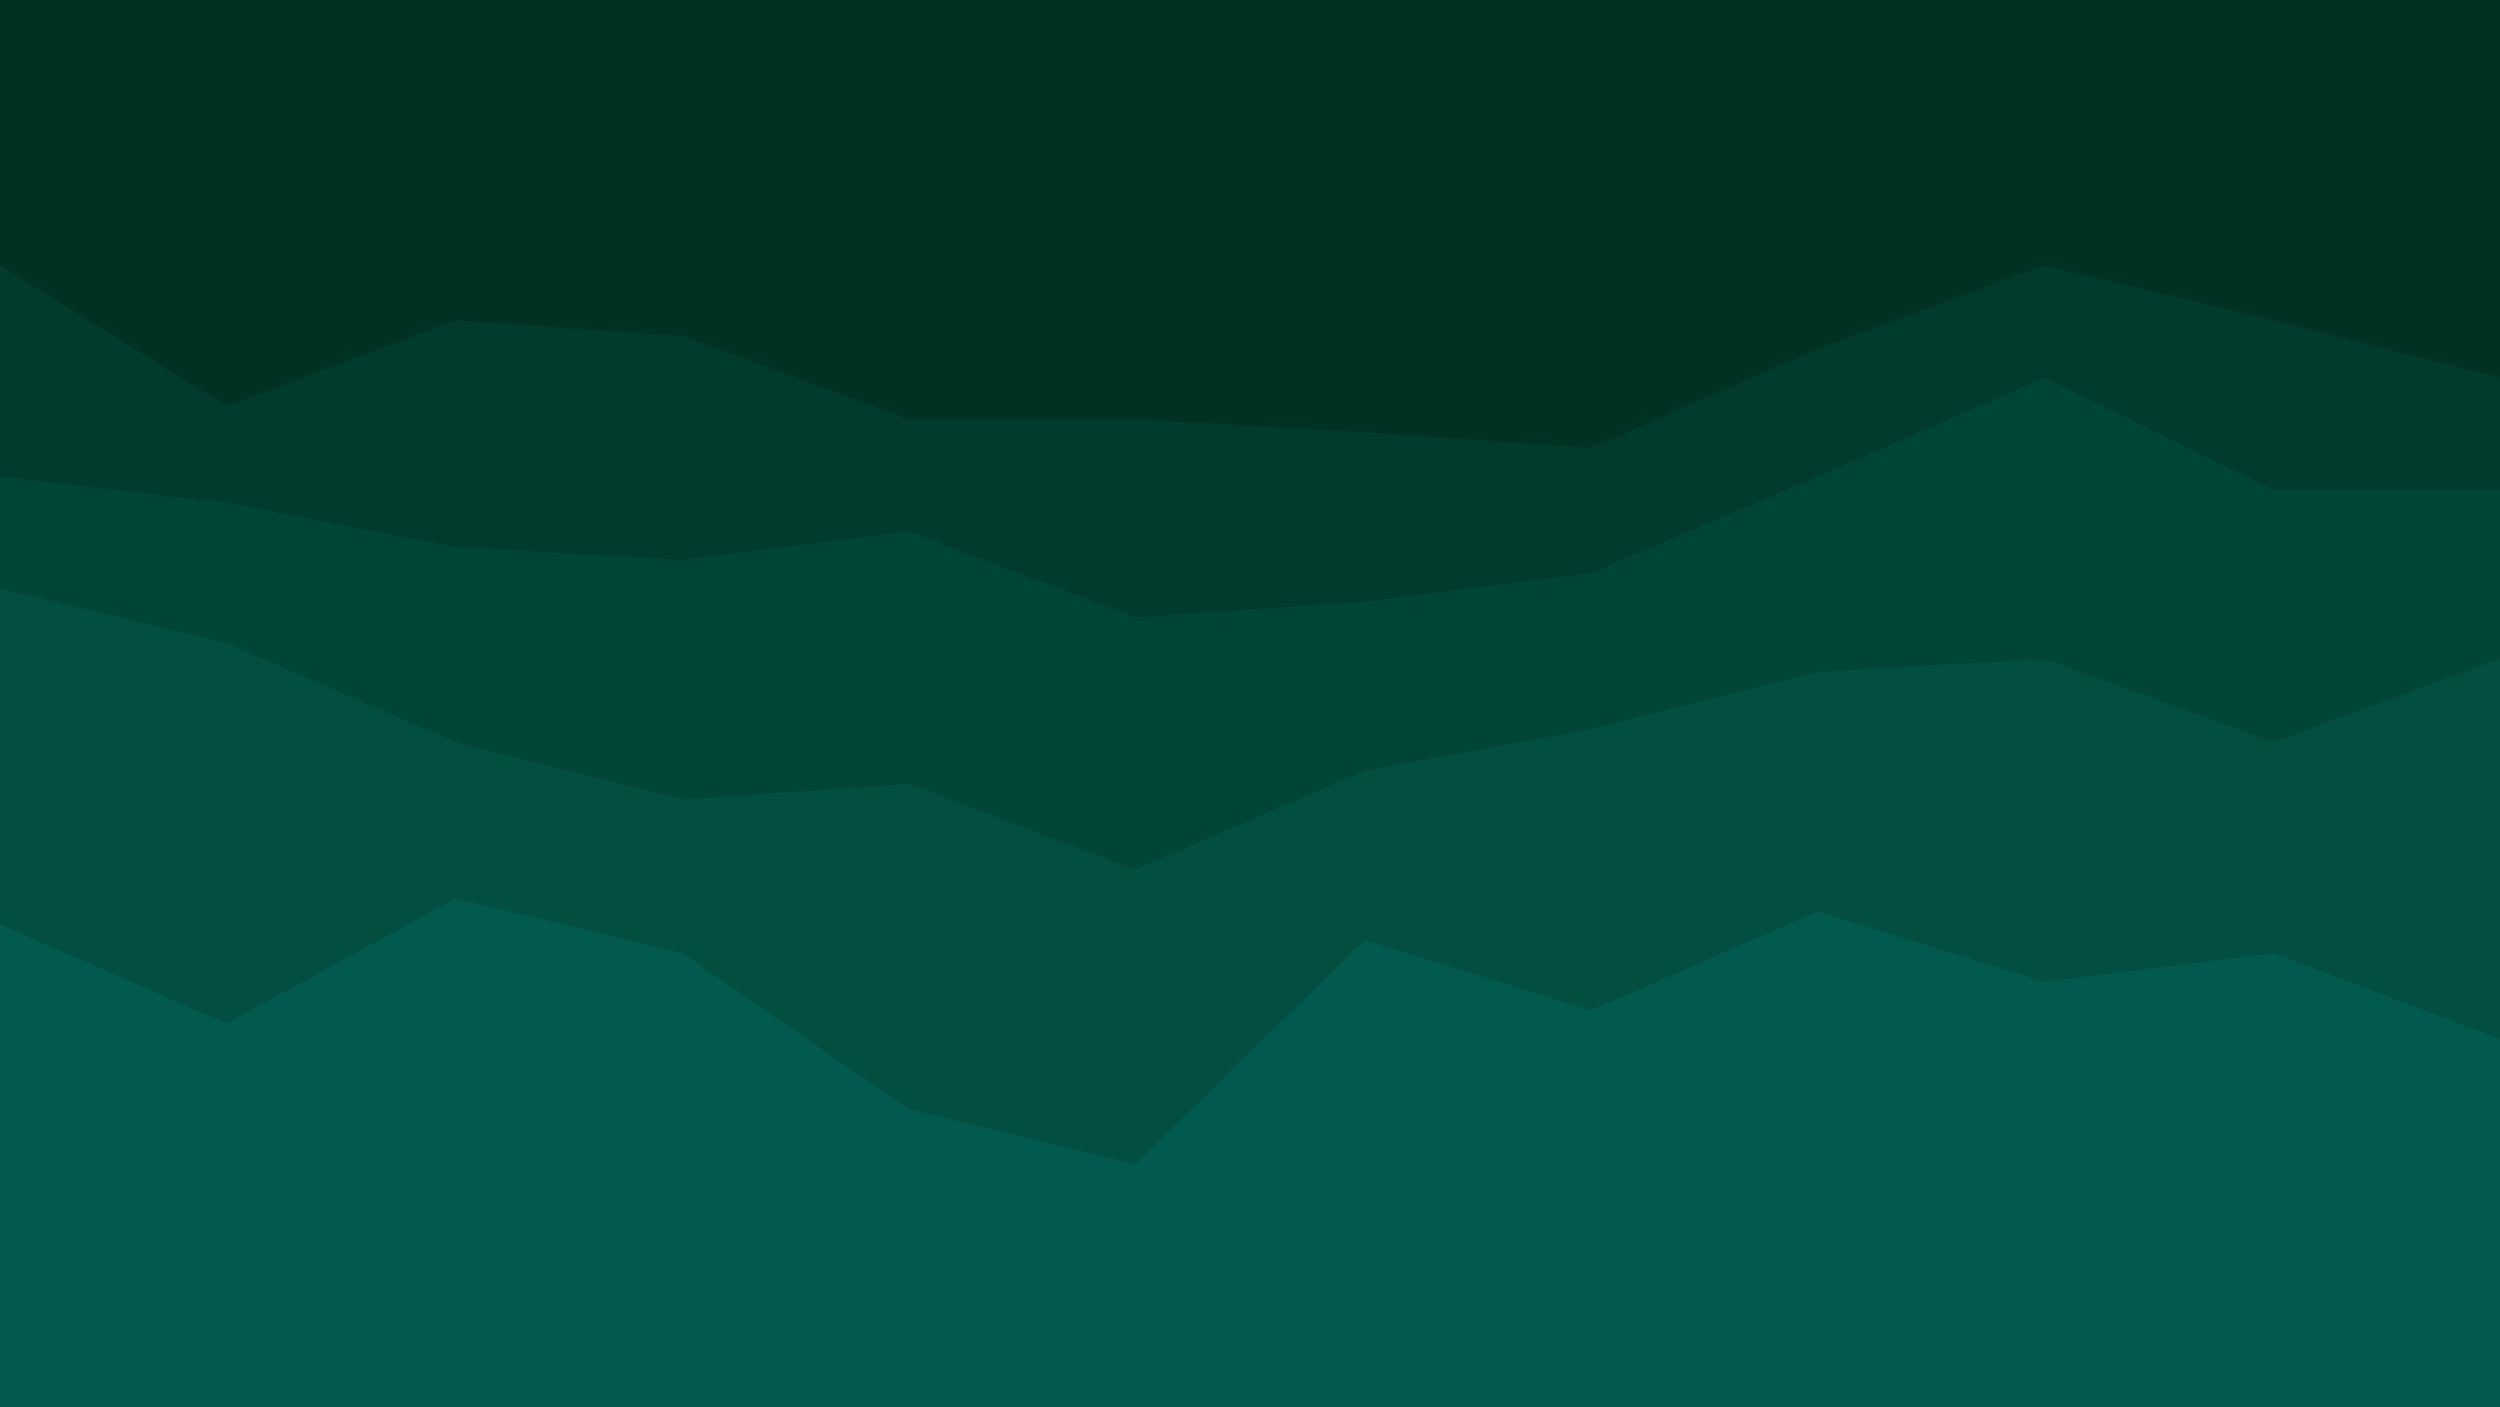
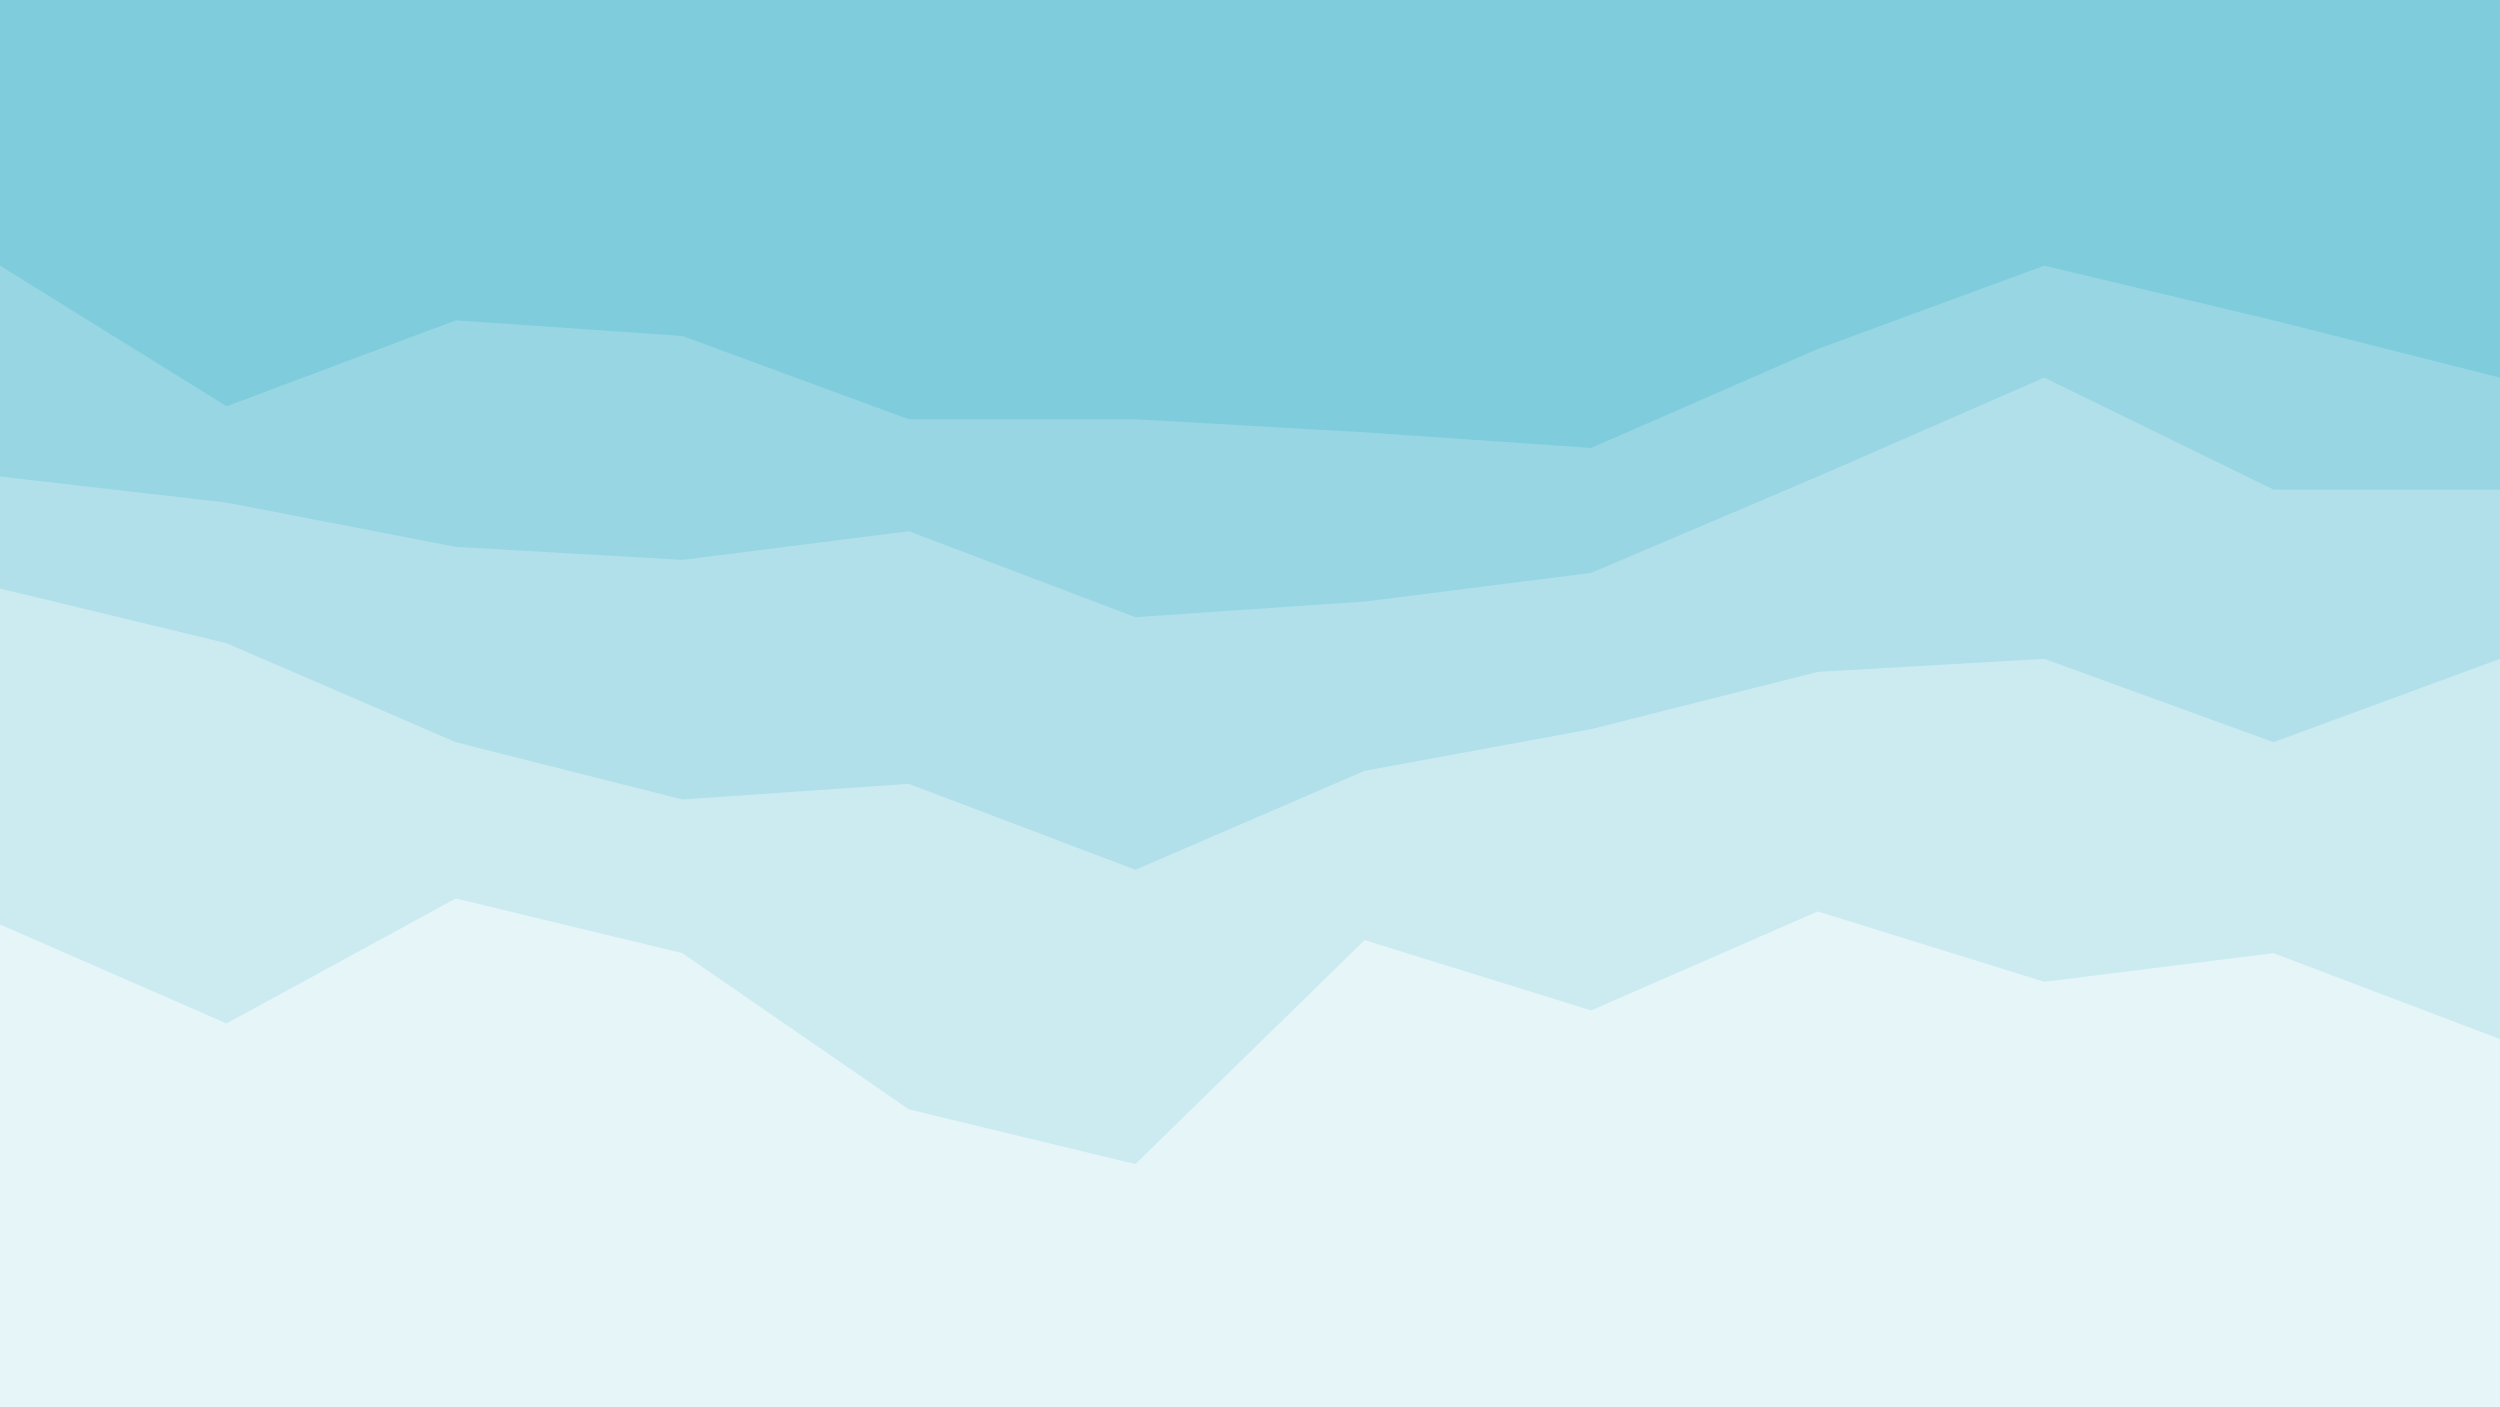
- <svg xmlns="http://www.w3.org/2000/svg" id="visual" viewBox="0 0 960 540" width="960" height="540" version="1.1">
-   <path d="M0 104L87 158L175 125L262 131L349 163L436 163L524 168L611 174L698 136L785 104L873 125L960 147L960 0L873 0L785 0L698 0L611 0L524 0L436 0L349 0L262 0L175 0L87 0L0 0Z" fill="#003223" />
-   <path d="M0 185L87 195L175 212L262 217L349 206L436 239L524 233L611 222L698 185L785 147L873 190L960 190L960 145L873 123L785 102L698 134L611 172L524 166L436 161L349 161L262 129L175 123L87 156L0 102Z" fill="#013b2d" />
-   <path d="M0 228L87 249L175 287L262 309L349 303L436 336L524 298L611 282L698 260L785 255L873 287L960 255L960 188L873 188L785 145L698 183L611 220L524 231L436 237L349 204L262 215L175 210L87 193L0 183Z" fill="#014537" />
-   <path d="M0 357L87 395L175 347L262 368L349 428L436 449L524 363L611 390L698 352L785 379L873 368L960 401L960 253L873 285L785 253L698 258L611 280L524 296L436 334L349 301L262 307L175 285L87 247L0 226Z" fill="#024f42" />
-   <path d="M0 541L87 541L175 541L262 541L349 541L436 541L524 541L611 541L698 541L785 541L873 541L960 541L960 399L873 366L785 377L698 350L611 388L524 361L436 447L349 426L262 366L175 345L87 393L0 355Z" fill="#02594e" />
+ <svg xmlns="http://www.w3.org/2000/svg" version="1.1" id="visual" x="0px" y="0px" viewBox="0 0 960 540" style="enable-background:new 0 0 960 540;" xml:space="preserve">
+   <style type="text/css">
+ 	.st0{fill:#7ECCDC;}
+ 	.st1{fill:#98D6E3;}
+ 	.st2{fill:#B2E0EA;}
+ 	.st3{fill:#CBEBF1;}
+ 	.st4{fill:#E5F5F8;}
+ </style>
+   <path class="st0" d="M0,104l87,54l88-33l87,6l87,32h87l88,5l87,6l87-38l87-32l88,21l87,22V0h-87h-88h-87h-87h-87h-88h-87h-87h-87H87  H0V104z" />
+   <path class="st1" d="M0,185l87,10l88,17l87,5l87-11l87,33l88-6l87-11l87-37l87-38l88,43h87v-45l-87-22l-88-21l-87,32l-87,38l-87-6  l-88-5h-87l-87-32l-87-6l-88,33L0,102V185z" />
+   <path class="st2" d="M0,228l87,21l88,38l87,22l87-6l87,33l88-38l87-16l87-22l87-5l88,32l87-32v-67h-87l-88-43l-87,38l-87,37l-87,11  l-88,6l-87-33l-87,11l-87-5l-88-17L0,183V228z" />
+   <path class="st3" d="M0,357l87,38l88-48l87,21l87,60l87,21l88-86l87,27l87-38l87,27l88-11l87,33V253l-87,32l-88-32l-87,5l-87,22  l-87,16l-88,38l-87-33l-87,6l-87-22l-88-38L0,226V357z" />
+   <path class="st4" d="M0,541h87h88h87h87h87h88h87h87h87h88h87V399l-87-33l-88,11l-87-27l-87,38l-87-27l-88,86l-87-21l-87-60l-87-21  l-88,48L0,355V541z" />
</svg>
